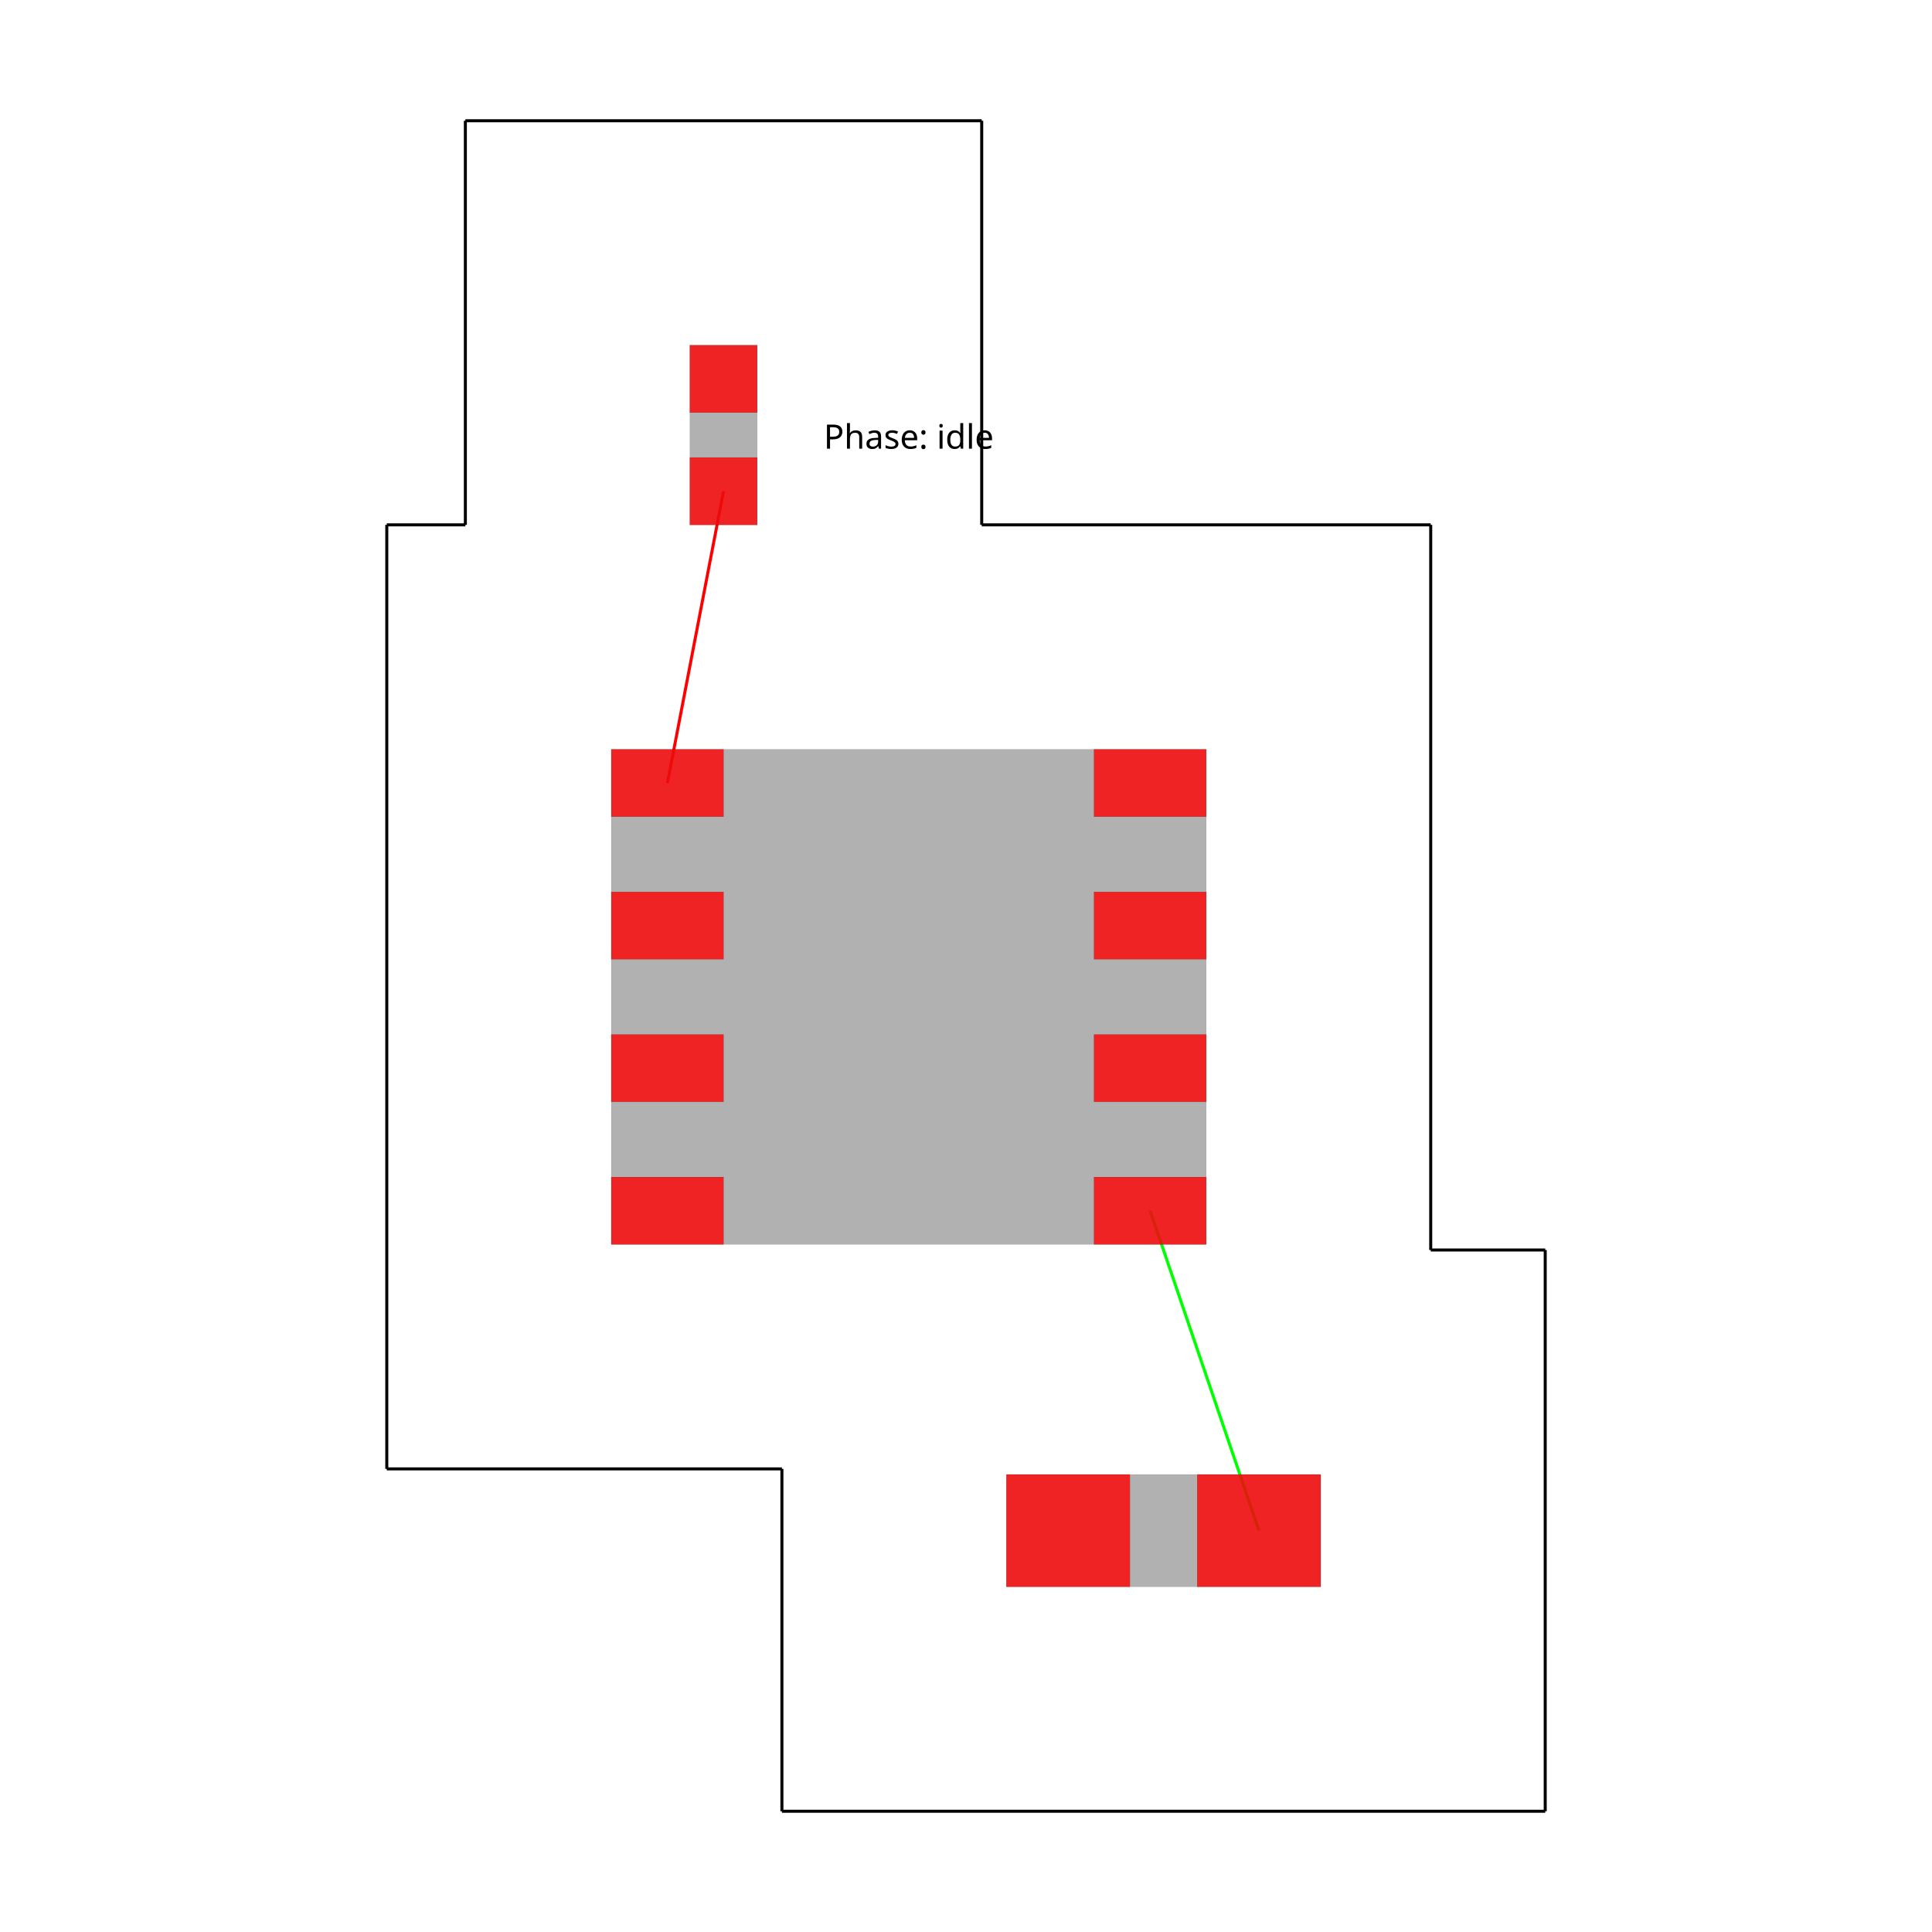
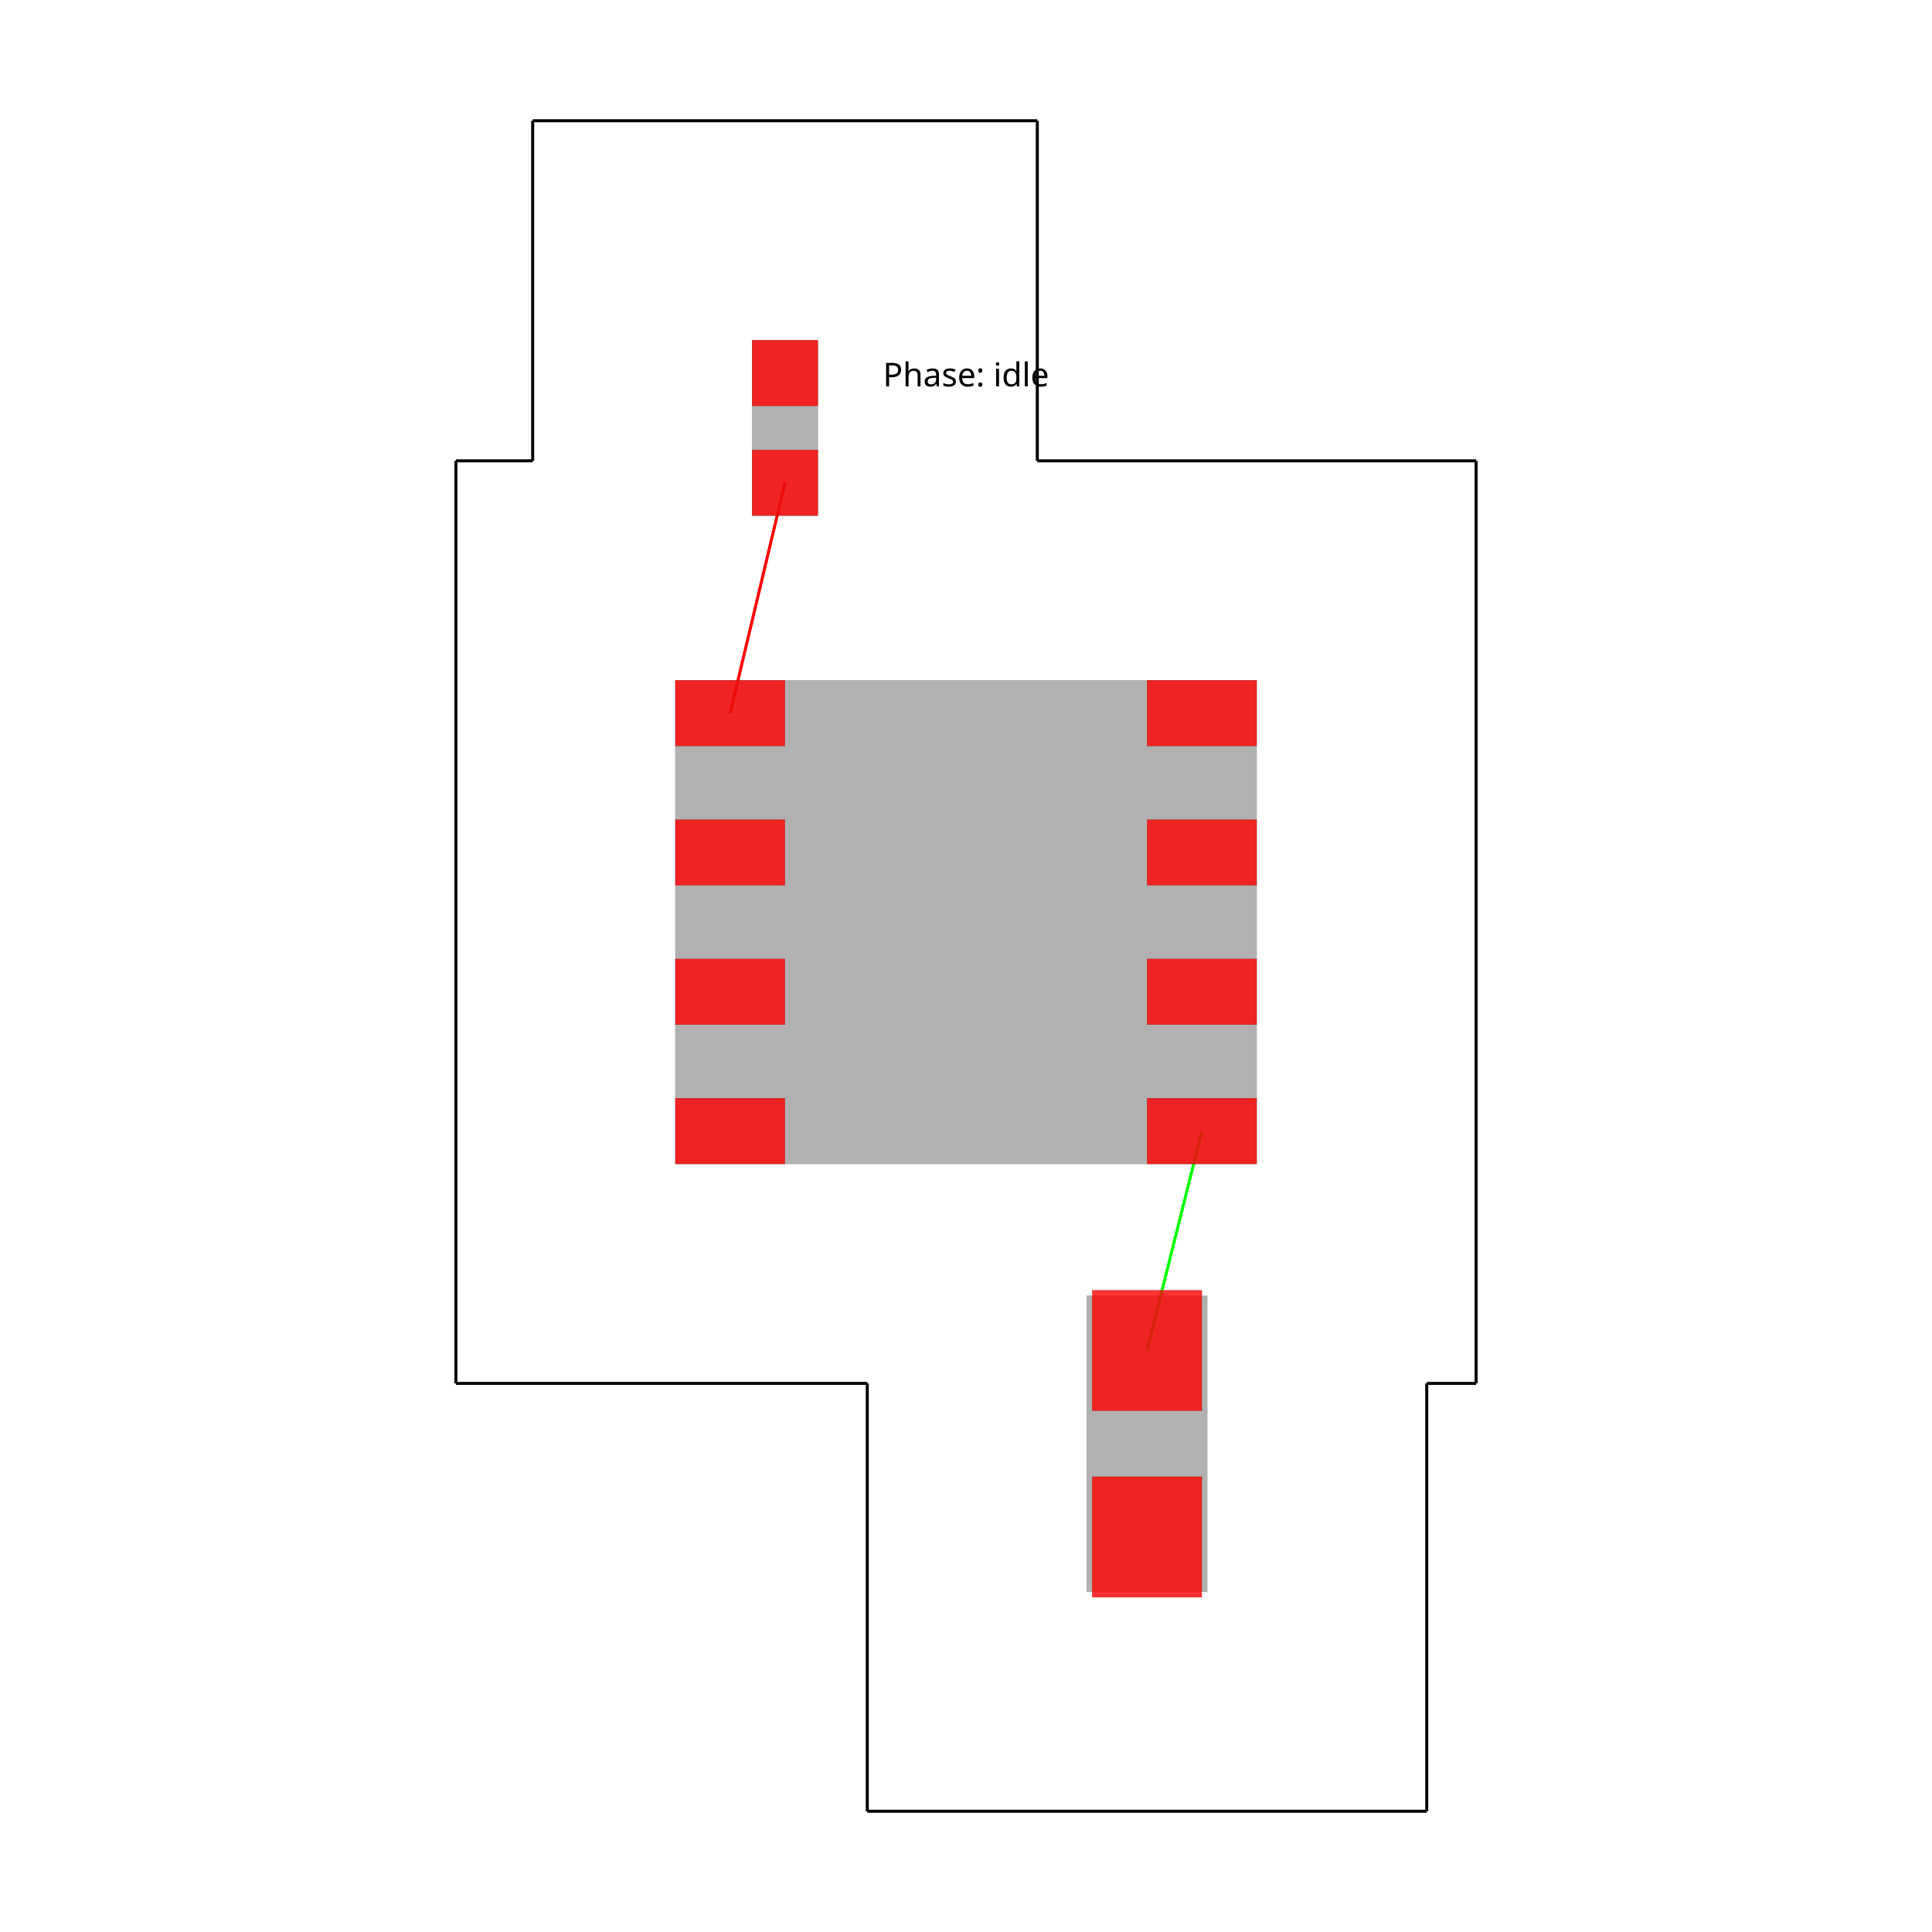
<svg xmlns="http://www.w3.org/2000/svg" width="640" height="640" viewBox="0 0 640 640">
  <rect width="100%" height="100%" fill="white" />
  <g>
-     <polyline data-points="-2.15,1.905 -1.6500000000000004,4.505" data-type="line" data-label="" points="221.089,259.389 239.681,162.709" fill="none" stroke="hsl(0, 100%, 50%)" stroke-width="1" />
+     <polyline data-points="-2.15,1.905 -1.6500000000000004,4.005" data-type="line" data-label="" points="241.869,236.236 260.039,159.922" fill="none" stroke="hsl(0, 100%, 50%)" stroke-width="1" />
  </g>
  <g>
-     <polyline data-points="2.15,-1.905 3.119999999999999,-4.755" data-type="line" data-label="" points="380.983,401.062 417.052,507.039" fill="none" stroke="hsl(120, 100%, 50%)" stroke-width="1" />
+     <polyline data-points="2.15,-1.905 1.6499999999999997,-3.905" data-type="line" data-label="" points="398.131,374.692 379.961,447.372" fill="none" stroke="hsl(120, 100%, 50%)" stroke-width="1" />
  </g>
  <g>
-     <polyline data-points="-1.1300000000000008,-4.205 -1.1300000000000008,-7.255" data-type="line" data-label="" points="259.017,486.587 259.017,600" fill="none" stroke="black" stroke-width="1" />
+     <polyline data-points="-0.9000000000000008,-4.205 -0.9000000000000008,-8.105" data-type="line" data-label="" points="287.294,458.274 287.294,600" fill="none" stroke="black" stroke-width="1" />
  </g>
  <g>
-     <polyline data-points="-1.1300000000000008,-7.255 5.669999999999999,-7.255" data-type="line" data-label="" points="259.017,600 511.873,600" fill="none" stroke="black" stroke-width="1" />
+     <polyline data-points="-0.9000000000000008,-8.105 4.199999999999999,-8.105" data-type="line" data-label="" points="287.294,600 472.628,600" fill="none" stroke="black" stroke-width="1" />
  </g>
  <g>
-     <polyline data-points="5.669999999999999,-7.255 5.669999999999999,-2.255" data-type="line" data-label="" points="511.873,600 511.873,414.077" fill="none" stroke="black" stroke-width="1" />
+     <polyline data-points="4.199999999999999,-8.105 4.199999999999999,-4.205" data-type="line" data-label="" points="472.628,600 472.628,458.274" fill="none" stroke="black" stroke-width="1" />
  </g>
  <g>
-     <polyline data-points="5.669999999999999,-2.255 4.65,-2.255" data-type="line" data-label="" points="511.873,414.077 473.944,414.077" fill="none" stroke="black" stroke-width="1" />
+     <polyline data-points="4.199999999999999,-4.205 4.65,-4.205" data-type="line" data-label="" points="472.628,458.274 488.981,458.274" fill="none" stroke="black" stroke-width="1" />
  </g>
  <g>
-     <polyline data-points="4.65,-2.255 4.65,4.205" data-type="line" data-label="" points="473.944,414.077 473.944,173.865" fill="none" stroke="black" stroke-width="1" />
+     <polyline data-points="4.65,-4.205 4.65,4.205" data-type="line" data-label="" points="488.981,458.274 488.981,152.654" fill="none" stroke="black" stroke-width="1" />
  </g>
  <g>
-     <polyline data-points="4.65,4.205 0.6499999999999997,4.205" data-type="line" data-label="" points="473.944,173.865 325.206,173.865" fill="none" stroke="black" stroke-width="1" />
+     <polyline data-points="4.65,4.205 0.6499999999999997,4.205" data-type="line" data-label="" points="488.981,152.654 343.621,152.654" fill="none" stroke="black" stroke-width="1" />
  </g>
  <g>
-     <polyline data-points="0.6499999999999997,4.205 0.6499999999999997,7.805" data-type="line" data-label="" points="325.206,173.865 325.206,40" fill="none" stroke="black" stroke-width="1" />
+     <polyline data-points="0.6499999999999997,4.205 0.6499999999999997,7.305" data-type="line" data-label="" points="343.621,152.654 343.621,40" fill="none" stroke="black" stroke-width="1" />
  </g>
  <g>
-     <polyline data-points="0.6499999999999997,7.805 -3.95,7.805" data-type="line" data-label="" points="325.206,40 154.157,40" fill="none" stroke="black" stroke-width="1" />
+     <polyline data-points="0.6499999999999997,7.305 -3.95,7.305" data-type="line" data-label="" points="343.621,40 176.457,40" fill="none" stroke="black" stroke-width="1" />
  </g>
  <g>
-     <polyline data-points="-3.95,7.805 -3.95,4.205" data-type="line" data-label="" points="154.157,40 154.157,173.865" fill="none" stroke="black" stroke-width="1" />
+     <polyline data-points="-3.95,7.305 -3.95,4.205" data-type="line" data-label="" points="176.457,40 176.457,152.654" fill="none" stroke="black" stroke-width="1" />
  </g>
  <g>
-     <polyline data-points="-3.95,4.205 -4.65,4.205" data-type="line" data-label="" points="154.157,173.865 128.127,173.865" fill="none" stroke="black" stroke-width="1" />
+     <polyline data-points="-3.95,4.205 -4.65,4.205" data-type="line" data-label="" points="176.457,152.654 151.019,152.654" fill="none" stroke="black" stroke-width="1" />
  </g>
  <g>
-     <polyline data-points="-4.65,4.205 -4.65,-4.205" data-type="line" data-label="" points="128.127,173.865 128.127,486.587" fill="none" stroke="black" stroke-width="1" />
+     <polyline data-points="-4.65,4.205 -4.65,-4.205" data-type="line" data-label="" points="151.019,152.654 151.019,458.274" fill="none" stroke="black" stroke-width="1" />
  </g>
  <g>
-     <polyline data-points="-4.65,-4.205 -1.1300000000000008,-4.205" data-type="line" data-label="" points="128.127,486.587 259.017,486.587" fill="none" stroke="black" stroke-width="1" />
+     <polyline data-points="-4.65,-4.205 -0.9000000000000008,-4.205" data-type="line" data-label="" points="151.019,458.274 287.294,458.274" fill="none" stroke="black" stroke-width="1" />
  </g>
  <g>
-     <rect data-type="rect" data-label="pcb_component_0 ccwRotationOffset: 0.0°" data-x="0" data-y="0" x="202.497" y="248.234" width="197.078" height="163.984" fill="rgba(100,100,100,0.5)" stroke="#333333" stroke-width="0.027" />
+     <rect data-type="rect" data-label="pcb_component_0 ccwRotationOffset: 0.0°" data-x="0" data-y="0" x="223.699" y="225.334" width="192.602" height="160.26" fill="rgba(100,100,100,0.5)" stroke="#333333" stroke-width="0.028" />
  </g>
  <g>
-     <rect data-type="rect" data-label="pcb_smtpad_0 unnamedsubcircuit121_connectivity_net0" data-x="-2.15" data-y="1.905" x="202.497" y="248.234" width="37.185" height="22.311" fill="rgba(255,0,0,0.8)" stroke="black" stroke-width="0.027" />
+     <rect data-type="rect" data-label="pcb_smtpad_0 unnamedsubcircuit121_connectivity_net0" data-x="-2.15" data-y="1.905" x="223.699" y="225.334" width="36.34" height="21.804" fill="rgba(255,0,0,0.8)" stroke="black" stroke-width="0.028" />
  </g>
  <g>
-     <rect data-type="rect" data-label="pcb_smtpad_1 unnamed0" data-x="-2.15" data-y="0.635" x="202.497" y="295.458" width="37.185" height="22.311" fill="rgba(255,0,0,0.8)" stroke="black" stroke-width="0.027" />
+     <rect data-type="rect" data-label="pcb_smtpad_1 unnamed0" data-x="-2.15" data-y="0.635" x="223.699" y="271.486" width="36.34" height="21.804" fill="rgba(255,0,0,0.8)" stroke="black" stroke-width="0.028" />
  </g>
  <g>
-     <rect data-type="rect" data-label="pcb_smtpad_2 unnamed1" data-x="-2.15" data-y="-0.635" x="202.497" y="342.683" width="37.185" height="22.311" fill="rgba(255,0,0,0.8)" stroke="black" stroke-width="0.027" />
+     <rect data-type="rect" data-label="pcb_smtpad_2 unnamed1" data-x="-2.15" data-y="-0.635" x="223.699" y="317.638" width="36.34" height="21.804" fill="rgba(255,0,0,0.8)" stroke="black" stroke-width="0.028" />
  </g>
  <g>
-     <rect data-type="rect" data-label="pcb_smtpad_3 unnamed2" data-x="-2.15" data-y="-1.905" x="202.497" y="389.907" width="37.185" height="22.311" fill="rgba(255,0,0,0.8)" stroke="black" stroke-width="0.027" />
+     <rect data-type="rect" data-label="pcb_smtpad_3 unnamed2" data-x="-2.15" data-y="-1.905" x="223.699" y="363.79" width="36.34" height="21.804" fill="rgba(255,0,0,0.8)" stroke="black" stroke-width="0.028" />
  </g>
  <g>
-     <rect data-type="rect" data-label="pcb_smtpad_4 unnamedsubcircuit121_connectivity_net1" data-x="2.15" data-y="-1.905" x="362.39" y="389.907" width="37.185" height="22.311" fill="rgba(255,0,0,0.8)" stroke="black" stroke-width="0.027" />
+     <rect data-type="rect" data-label="pcb_smtpad_4 unnamedsubcircuit121_connectivity_net1" data-x="2.15" data-y="-1.905" x="379.961" y="363.79" width="36.34" height="21.804" fill="rgba(255,0,0,0.8)" stroke="black" stroke-width="0.028" />
  </g>
  <g>
-     <rect data-type="rect" data-label="pcb_smtpad_5 unnamed3" data-x="2.15" data-y="-0.635" x="362.39" y="342.683" width="37.185" height="22.311" fill="rgba(255,0,0,0.8)" stroke="black" stroke-width="0.027" />
+     <rect data-type="rect" data-label="pcb_smtpad_5 unnamed3" data-x="2.15" data-y="-0.635" x="379.961" y="317.638" width="36.34" height="21.804" fill="rgba(255,0,0,0.8)" stroke="black" stroke-width="0.028" />
  </g>
  <g>
-     <rect data-type="rect" data-label="pcb_smtpad_6 unnamed4" data-x="2.15" data-y="0.635" x="362.39" y="295.458" width="37.185" height="22.311" fill="rgba(255,0,0,0.8)" stroke="black" stroke-width="0.027" />
+     <rect data-type="rect" data-label="pcb_smtpad_6 unnamed4" data-x="2.15" data-y="0.635" x="379.961" y="271.486" width="36.34" height="21.804" fill="rgba(255,0,0,0.8)" stroke="black" stroke-width="0.028" />
  </g>
  <g>
-     <rect data-type="rect" data-label="pcb_smtpad_7 unnamed5" data-x="2.15" data-y="1.905" x="362.39" y="248.234" width="37.185" height="22.311" fill="rgba(255,0,0,0.8)" stroke="black" stroke-width="0.027" />
+     <rect data-type="rect" data-label="pcb_smtpad_7 unnamed5" data-x="2.15" data-y="1.905" x="379.961" y="225.334" width="36.34" height="21.804" fill="rgba(255,0,0,0.8)" stroke="black" stroke-width="0.028" />
  </g>
  <g>
-     <rect data-type="rect" data-label="pcb_component_1 ccwRotationOffset: 90.0°" data-x="-1.6500000000000004" data-y="5.005" x="228.526" y="114.369" width="22.311" height="59.495" fill="rgba(100,100,100,0.5)" stroke="#333333" stroke-width="0.027" />
+     <rect data-type="rect" data-label="pcb_component_1 ccwRotationOffset: 90.0°" data-x="-1.6500000000000004" data-y="4.505" x="249.137" y="112.68" width="21.804" height="58.144" fill="rgba(100,100,100,0.5)" stroke="#333333" stroke-width="0.028" />
  </g>
  <g>
-     <rect data-type="rect" data-label="pcb_smtpad_8 unnamedsubcircuit121_connectivity_net0" data-x="-1.6500000000000004" data-y="4.505" x="228.526" y="151.554" width="22.311" height="22.311" fill="rgba(255,0,0,0.8)" stroke="black" stroke-width="0.027" />
+     <rect data-type="rect" data-label="pcb_smtpad_8 unnamedsubcircuit121_connectivity_net0" data-x="-1.6500000000000004" data-y="4.005" x="249.137" y="149.02" width="21.804" height="21.804" fill="rgba(255,0,0,0.8)" stroke="black" stroke-width="0.028" />
  </g>
  <g>
-     <rect data-type="rect" data-label="pcb_smtpad_9 unnamed6" data-x="-1.6500000000000004" data-y="5.505" x="228.526" y="114.369" width="22.311" height="22.311" fill="rgba(255,0,0,0.8)" stroke="black" stroke-width="0.027" />
+     <rect data-type="rect" data-label="pcb_smtpad_9 unnamed6" data-x="-1.6500000000000004" data-y="5.005" x="249.137" y="112.68" width="21.804" height="21.804" fill="rgba(255,0,0,0.8)" stroke="black" stroke-width="0.028" />
  </g>
  <g>
-     <rect data-type="rect" data-label="pcb_component_2 ccwRotationOffset: 180.0°" data-x="2.269999999999999" data-y="-4.755" x="333.386" y="488.446" width="104.117" height="37.185" fill="rgba(100,100,100,0.5)" stroke="#333333" stroke-width="0.027" />
+     <rect data-type="rect" data-label="pcb_component_2 ccwRotationOffset: 270.0°" data-x="1.6499999999999995" data-y="-4.755" x="359.974" y="429.202" width="39.974" height="98.118" fill="rgba(100,100,100,0.5)" stroke="#333333" stroke-width="0.028" />
  </g>
  <g>
-     <rect data-type="rect" data-label="pcb_smtpad_10 unnamedsubcircuit121_connectivity_net1" data-x="3.119999999999999" data-y="-4.755" x="396.6" y="488.446" width="40.903" height="37.185" fill="rgba(255,0,0,0.8)" stroke="black" stroke-width="0.027" />
+     <rect data-type="rect" data-label="pcb_smtpad_10 unnamedsubcircuit121_connectivity_net1" data-x="1.6499999999999997" data-y="-3.905" x="361.791" y="427.385" width="36.34" height="39.974" fill="rgba(255,0,0,0.8)" stroke="black" stroke-width="0.028" />
  </g>
  <g>
-     <rect data-type="rect" data-label="pcb_smtpad_11 unnamed7" data-x="1.419999999999999" data-y="-4.755" x="333.386" y="488.446" width="40.903" height="37.185" fill="rgba(255,0,0,0.8)" stroke="black" stroke-width="0.027" />
+     <rect data-type="rect" data-label="pcb_smtpad_11 unnamed7" data-x="1.6499999999999992" data-y="-5.6049999999999995" x="361.791" y="489.163" width="36.34" height="39.974" fill="rgba(255,0,0,0.8)" stroke="black" stroke-width="0.028" />
  </g>
-   <text data-type="text" data-label="Phase: idle" data-x="0" data-y="5" x="301.036" y="144.303" fill="black" font-size="11.155" font-family="sans-serif" text-anchor="middle" dominant-baseline="central">Phase: idle</text>
+   <text data-type="text" data-label="Phase: idle" data-x="0" data-y="5" x="320" y="123.764" fill="black" font-size="10.902" font-family="sans-serif" text-anchor="middle" dominant-baseline="central">Phase: idle</text>
  <g id="crosshair" style="display: none">
    <line id="crosshair-h" y1="0" y2="640" stroke="#666" stroke-width="0.5" />
    <line id="crosshair-v" x1="0" x2="640" stroke="#666" stroke-width="0.5" />
    <text id="coordinates" font-family="monospace" font-size="12" fill="#666" />
  </g>
</svg>
